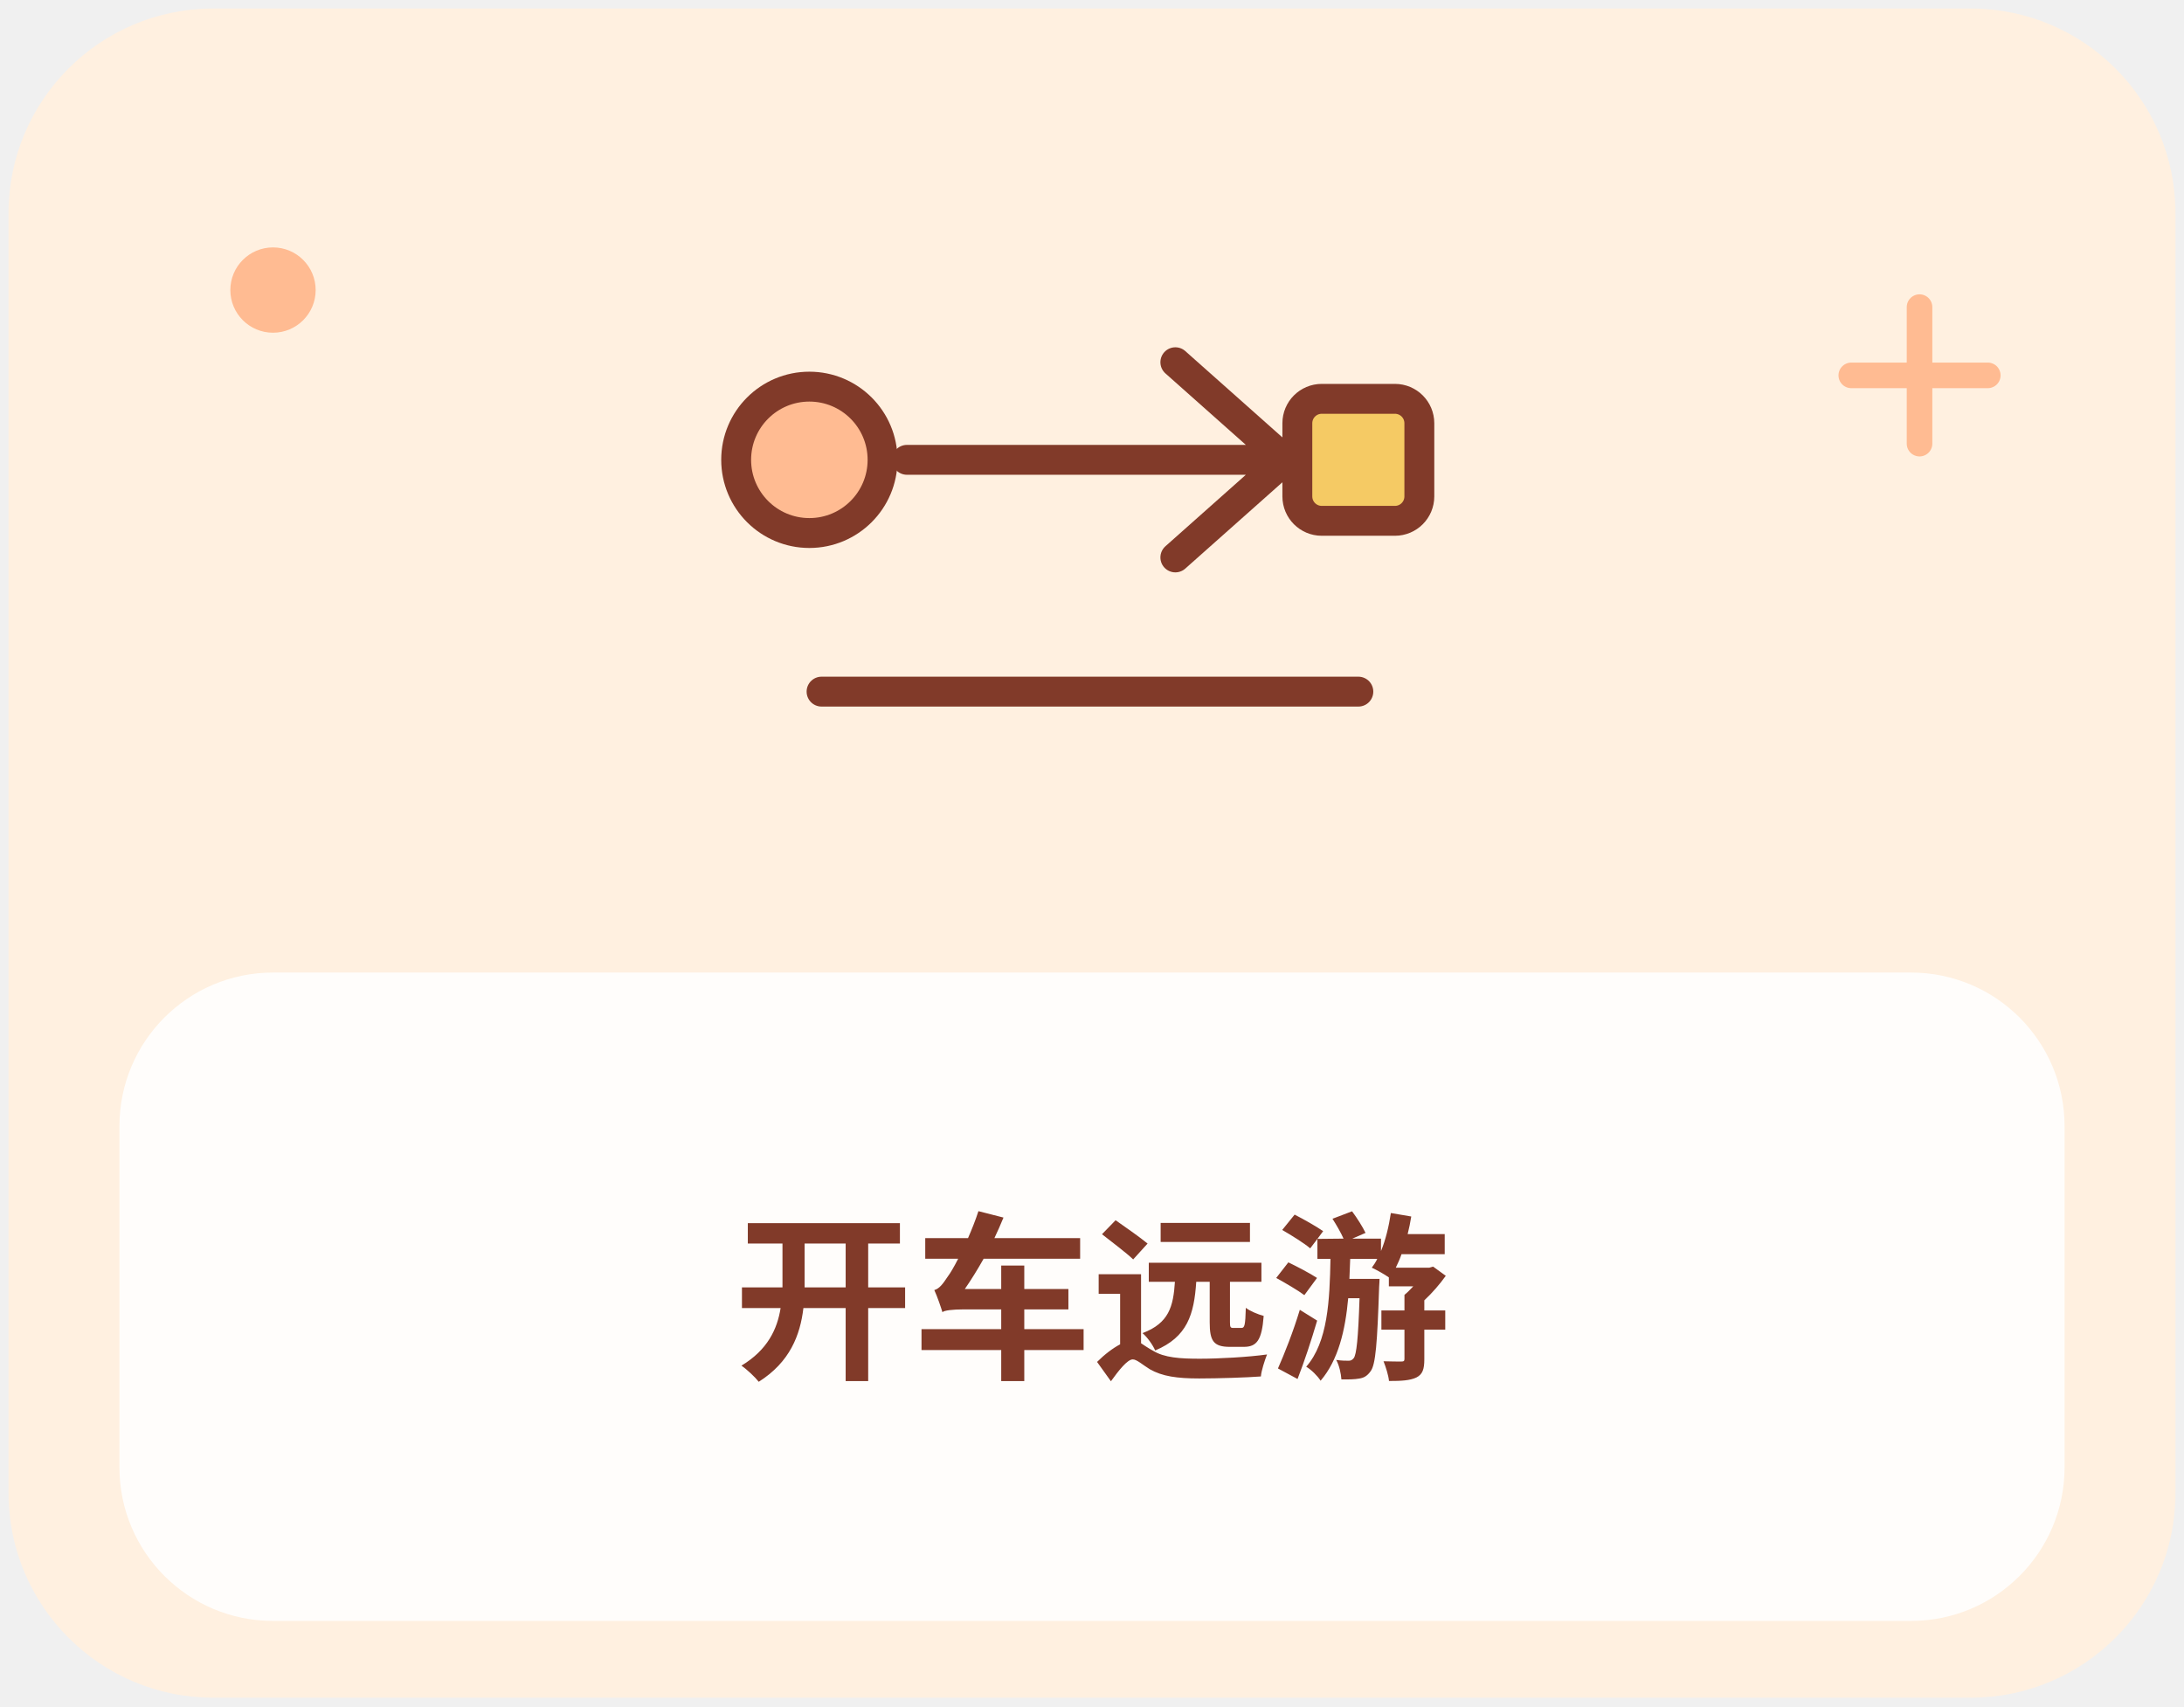
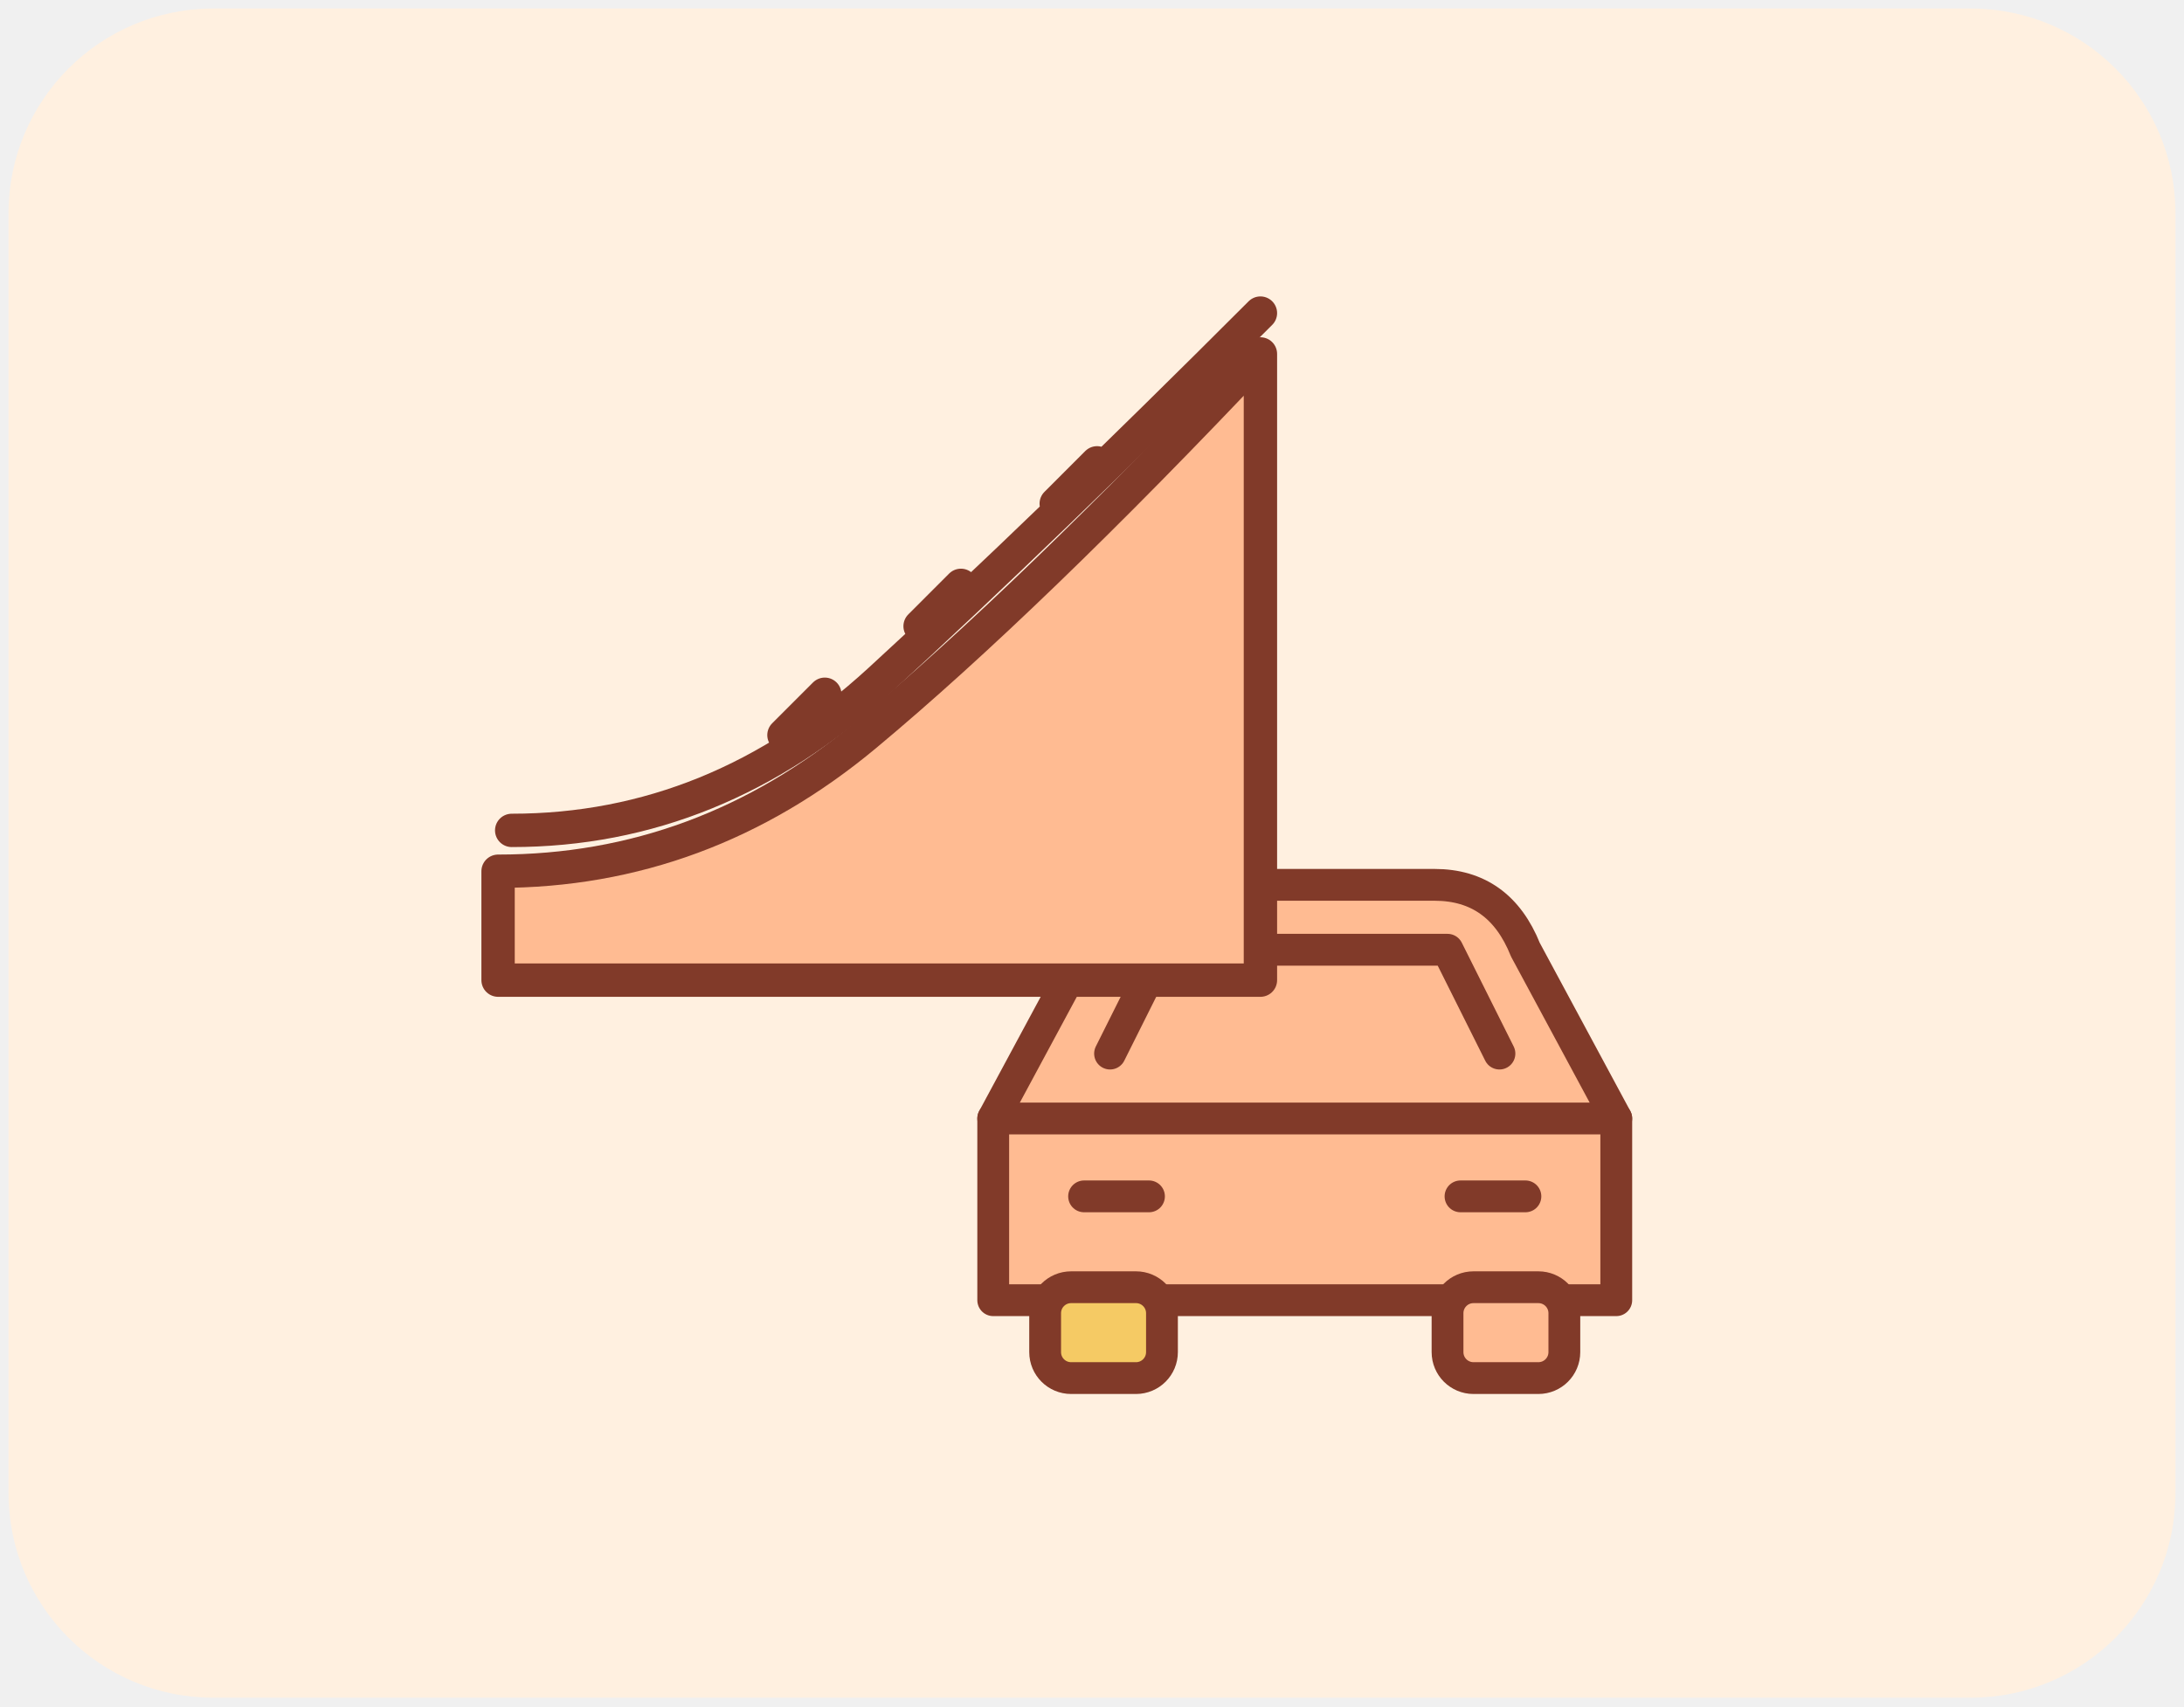
- <svg xmlns="http://www.w3.org/2000/svg" width="256" height="200" viewBox="0 0 256 200" font-family="system-ui,Noto Sans CJK SC,Microsoft YaHei,sans-serif" role="img">
+ <svg xmlns="http://www.w3.org/2000/svg" width="256" height="200" viewBox="0 0 256 200" font-family="system-ui,sans-serif" role="img">
  <rect x="1" y="1" width="254" height="198" rx="24" fill="#fff0e0" />
-   <circle cx="32" cy="34" r="5" fill="#ffbb92" />
-   <path d="M225 36v16m-8-8h16" stroke="#ffbb92" stroke-width="3" stroke-linecap="round" />
-   <g transform="translate(82 11) scale(1.43)" stroke="#813a29" stroke-width="2.45" stroke-linecap="round" stroke-linejoin="round" fill="none">
-     <ellipse cx="9" cy="30" rx="6" ry="6" fill="#ffbb92" />
-     <path d="M17 30h31m-9-8 9 8-9 8" fill="none" />
-     <rect x="49" y="25" width="10" height="10" rx="2" fill="#f5ca64" />
-     <path d="M10 49h44" fill="none" />
+   <g transform="translate(52 20) scale(2.375)" stroke="#813a29" stroke-width="2.45" stroke-linecap="round" stroke-linejoin="round" fill="none">
+     <g transform="translate(22 25) scale(0.640625)">
+       <path d="M8 34l7-13q2-5 7-5h20q5 0 7 5l7 13v14H8z" fill="#ffbb92" />
+       <path d="M8 34h48m-39-5 4-8h22l4 8" fill="none" />
+       <rect x="12" y="47" width="9" height="7" rx="2" fill="#f5ca64" />
+       <rect x="43" y="47" width="9" height="7" rx="2" fill="#ffbb92" />
+       <path d="M15 40h5m24 0h5" fill="none" />
+     </g>
+     <g transform="translate(0 3) scale(0.671875)">
+       <path d="M4 47q15 0 27-10T60 9v46H4z" fill="#ffbb92" />
+       <path d="M5 44q15 0 27-11T60 6m-35 31 3-3m7-5 3-3m7-6 3-3" fill="none" />
+     </g>
  </g>
-   <rect x="14" y="114" width="228" height="76" rx="18" fill="#fff" opacity=".87" />
-   <text x="128" y="160" fill="#813a29" font-size="21" font-weight="700" text-anchor="middle">开车远游</text>
</svg>
